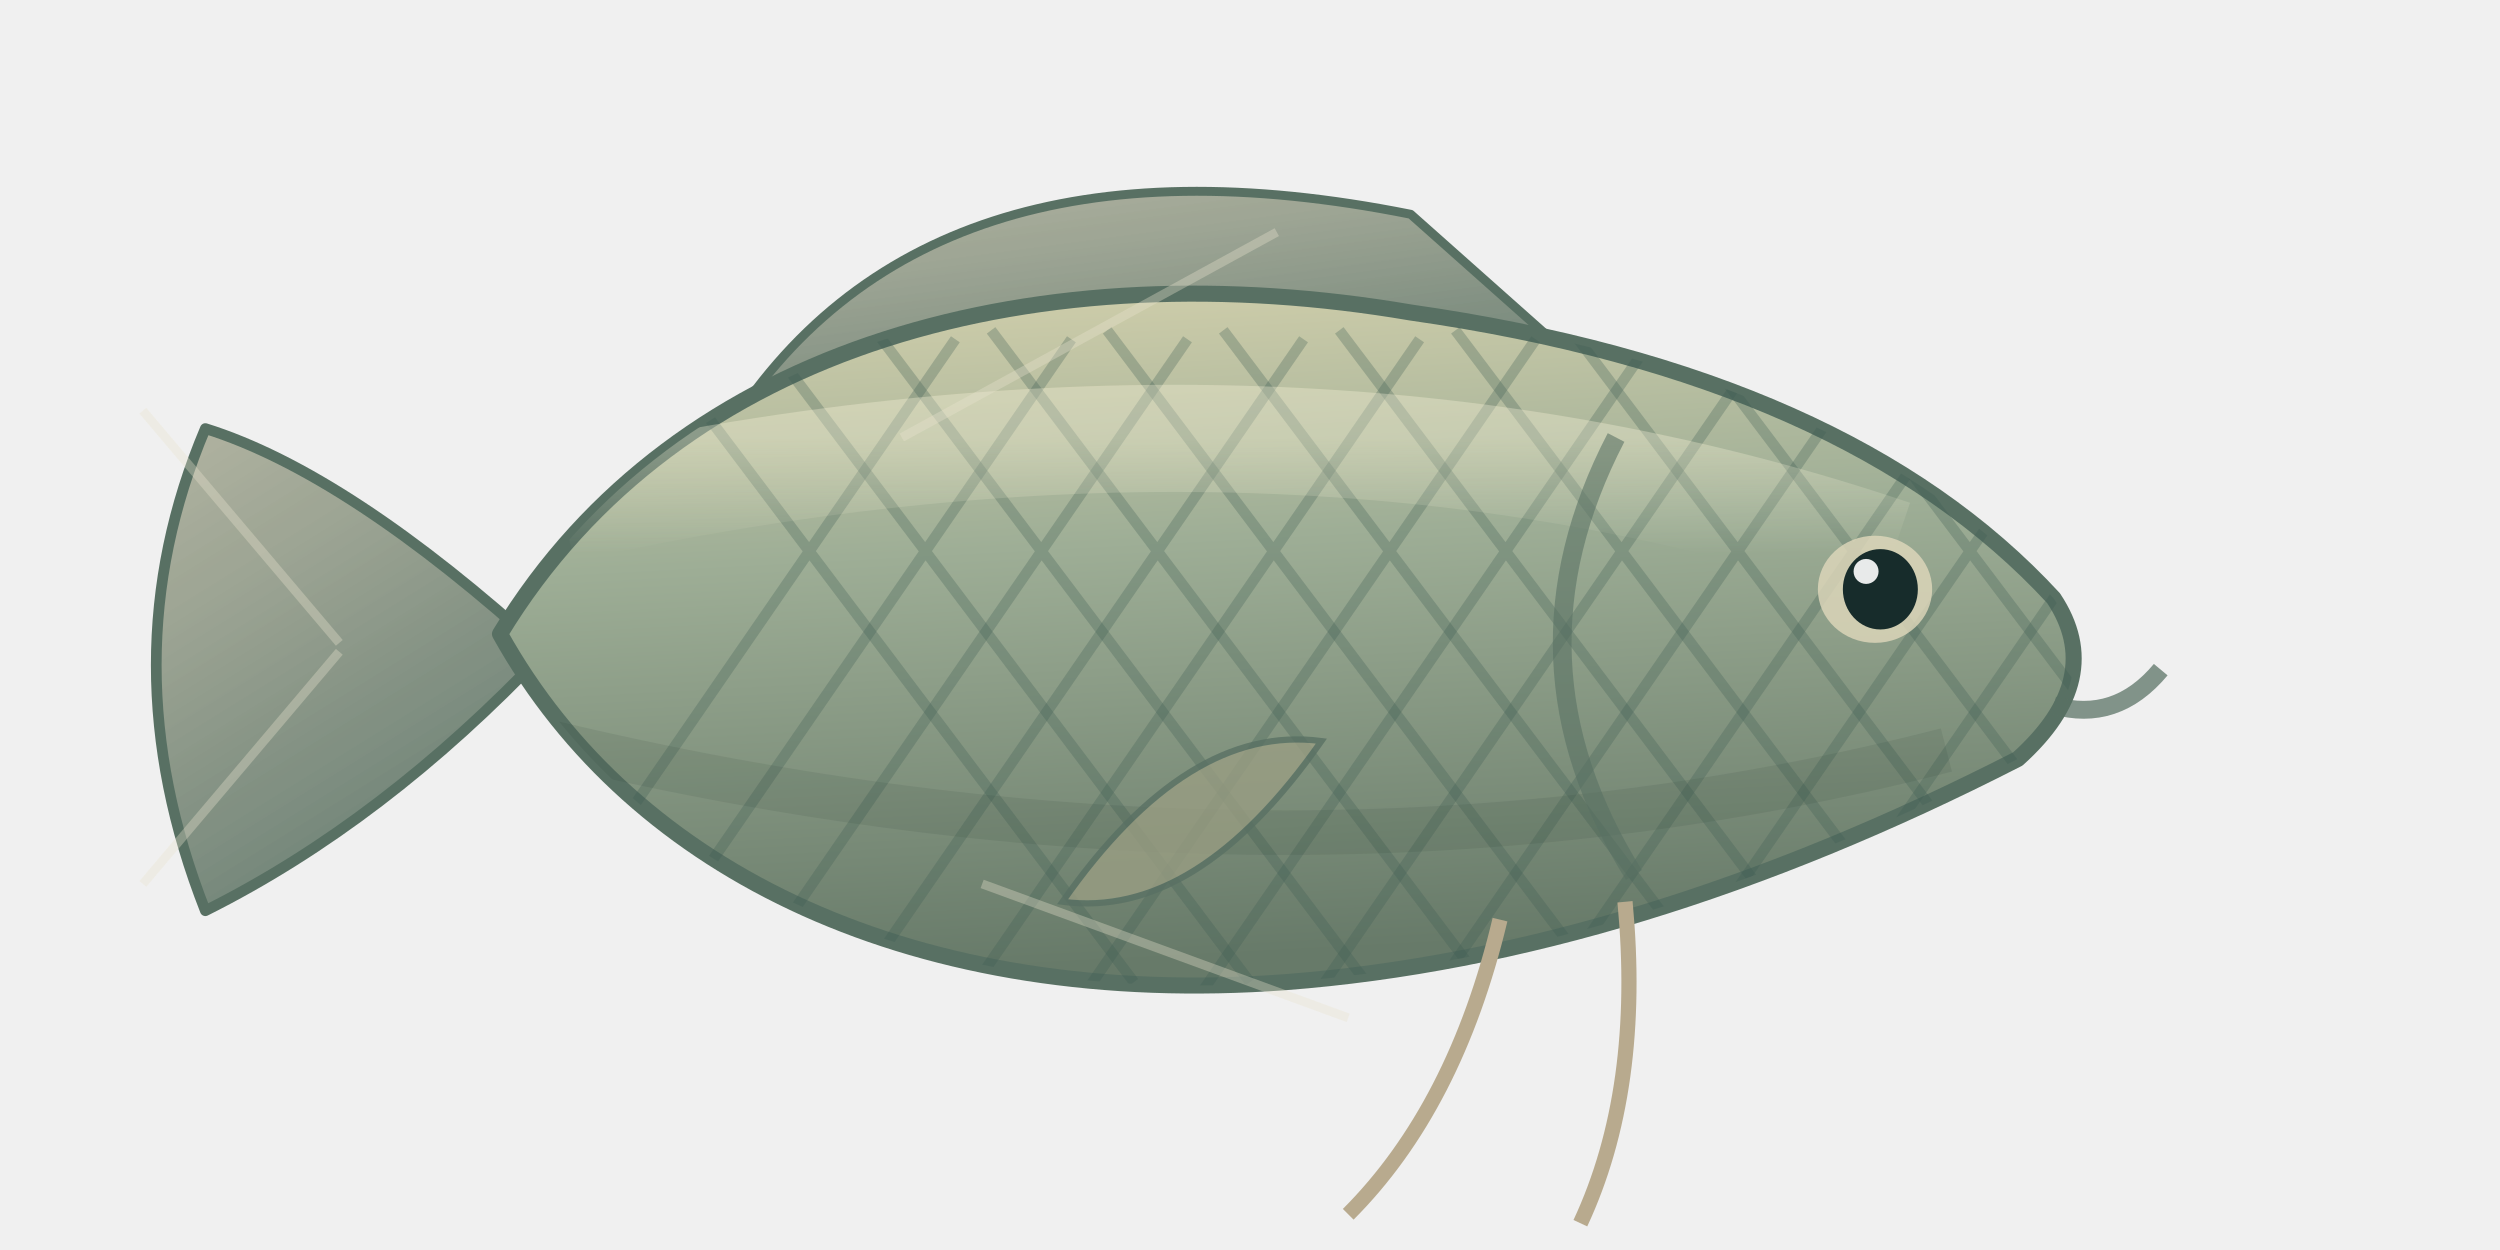
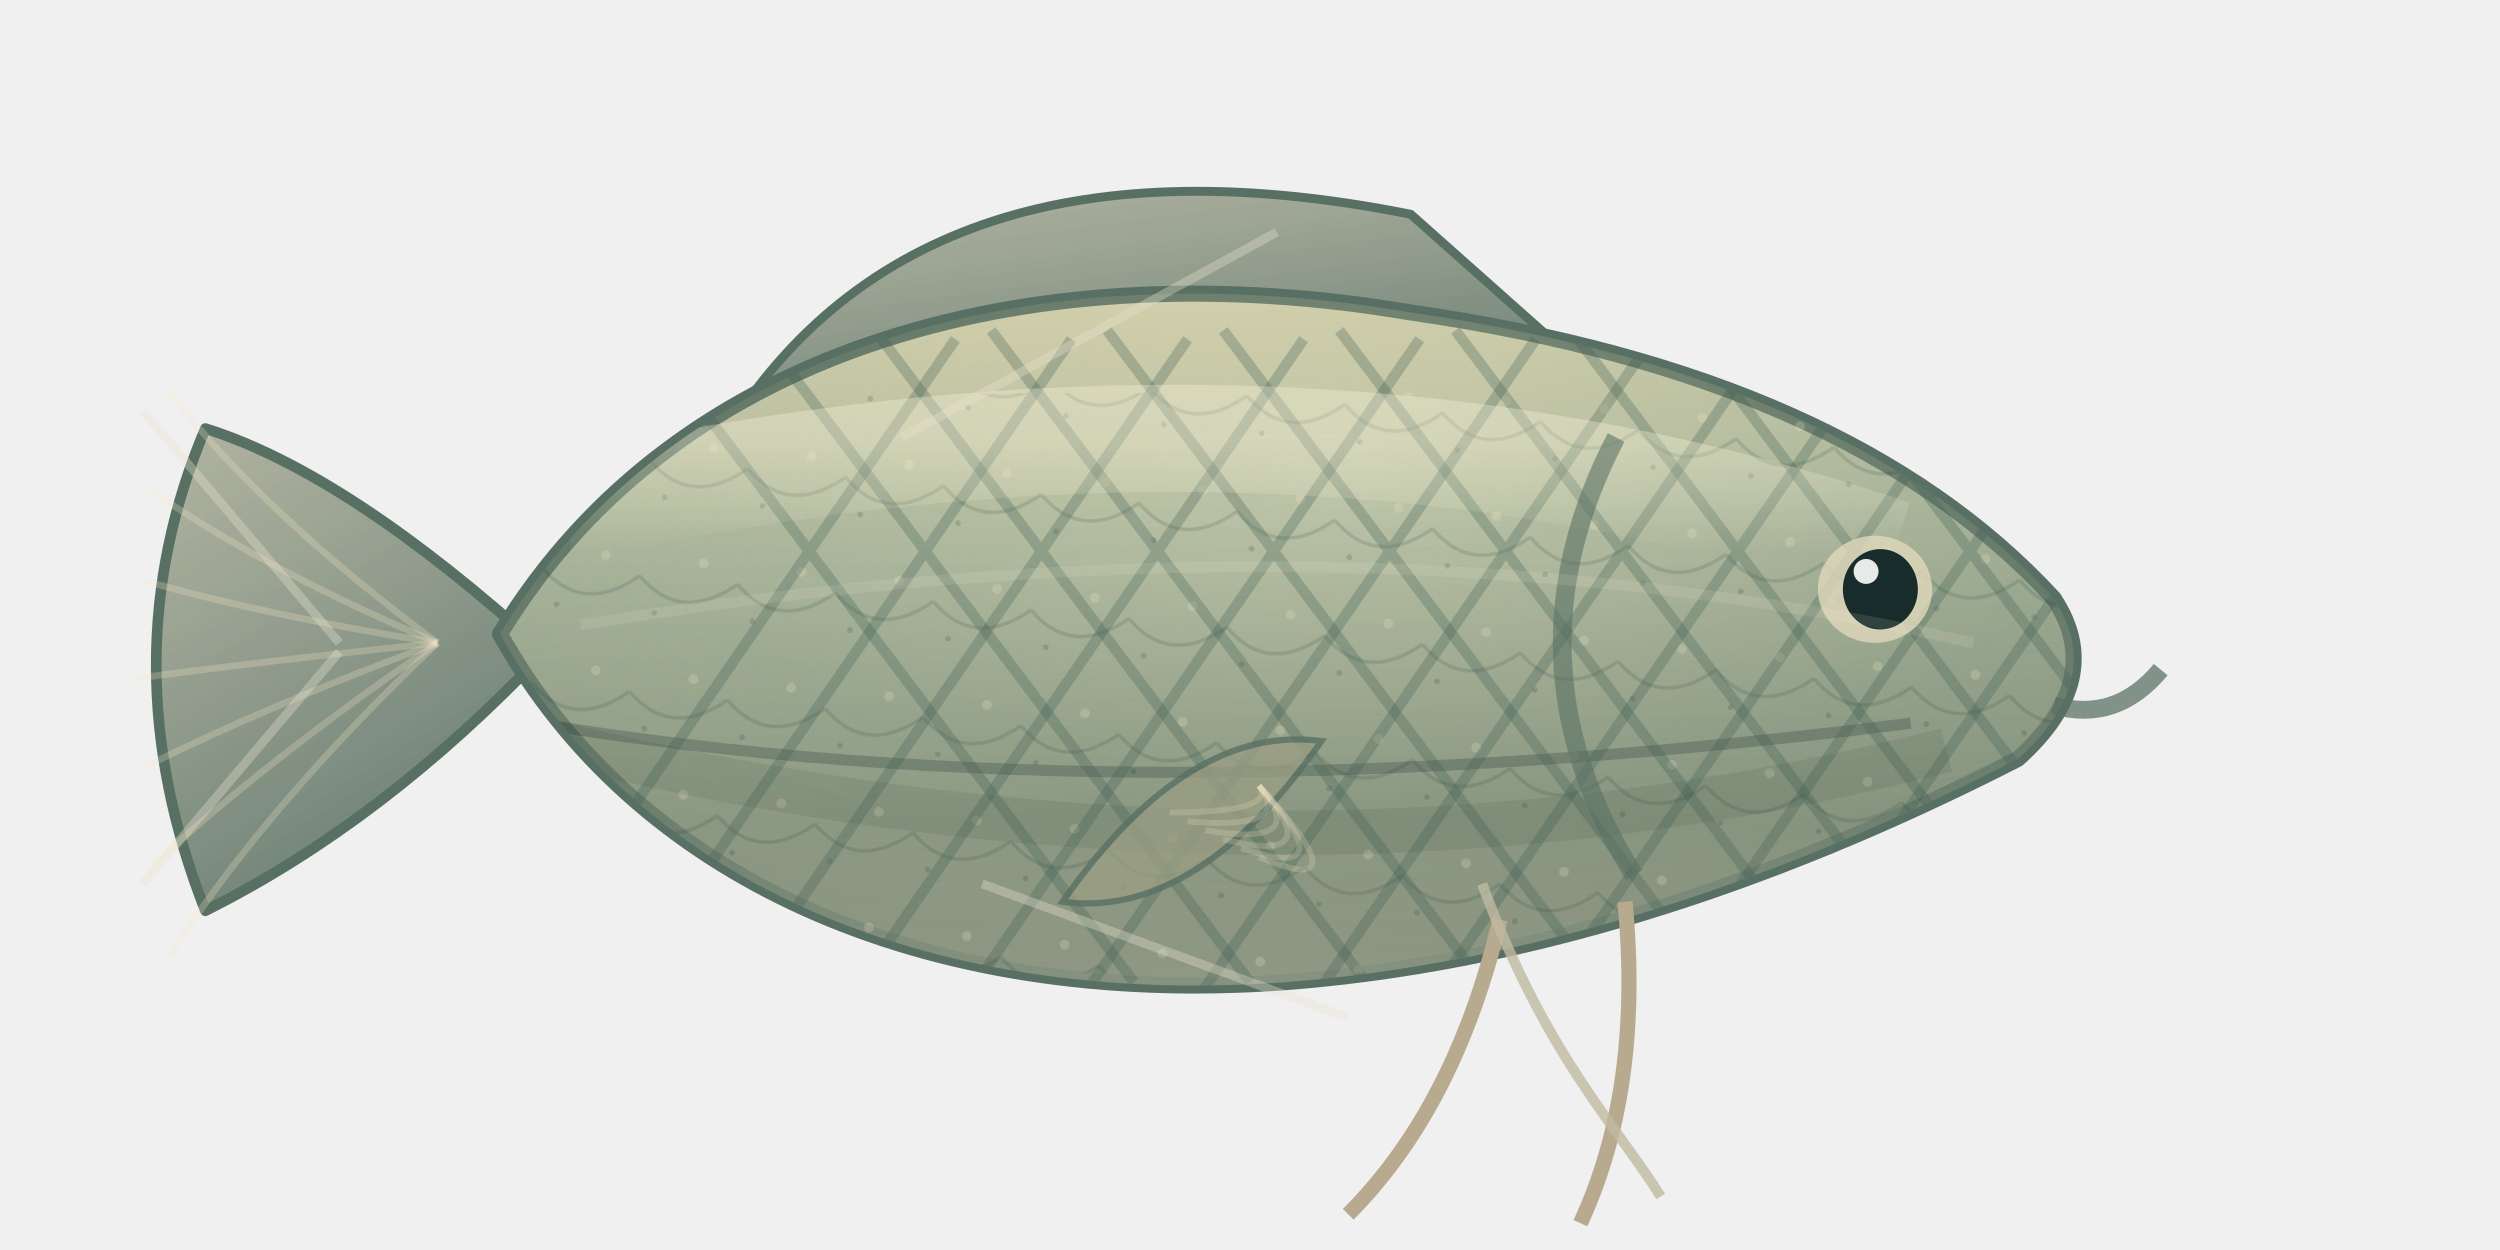
<svg xmlns="http://www.w3.org/2000/svg" width="560" height="280" viewBox="0 0 280 140" role="img" aria-label="trichopodus-pectoralis naturalist fish illustration">
  <defs>
    <linearGradient id="body" x1="0" y1="0" x2="0.12" y2="1">
      <stop offset="0" stop-color="#d3d0ac" />
      <stop offset=".40" stop-color="#9eae96" />
      <stop offset="1" stop-color="#677a69" />
    </linearGradient>
    <linearGradient id="fins" x1="0" y1="0" x2=".5" y2="1">
      <stop offset="0" stop-color="#9a9d83" stop-opacity=".72" />
      <stop offset="1" stop-color="#587063" stop-opacity=".88" />
    </linearGradient>
    <linearGradient id="gloss" x1="0" y1="0" x2="0" y2="1">
      <stop offset="0" stop-color="#fff9dd" stop-opacity=".56" />
      <stop offset="1" stop-color="#fff9dd" stop-opacity="0" />
    </linearGradient>
    <pattern id="scales" width="15" height="11" patternUnits="userSpaceOnUse">
      <path d="M-2 5 Q5 13 13 5 M7 5 Q14 13 22 5" stroke="#476359" stroke-width="1" opacity=".46" fill="none" />
    </pattern>
    <clipPath id="fish-cut">
      <path d="M56 71 C76 38 117 28 158 35 Q207 42 230 67 Q236 76 226 85 Q183 107 144 110 C103 113 71 98 56 71 Z" />
    </clipPath>
+     <radialGradient id="subsurface" cx="53%" cy="28%" r="78%">
+       <stop offset="0" stop-color="#fff4ce" stop-opacity=".27" />
+       <stop offset=".48" stop-color="#f1dbab" stop-opacity=".06" />
+       <stop offset="1" stop-color="#10252a" stop-opacity=".22" />
+     </radialGradient>
+     <linearGradient id="belly-light" x1="0" y1="0" x2="0" y2="1">
+       <stop offset="0" stop-color="#f3eed7" stop-opacity="0" />
+       <stop offset=".70" stop-color="#f5edcf" stop-opacity=".09" />
+       <stop offset="1" stop-color="#ede3c8" stop-opacity=".32" />
+     </linearGradient>
+     <pattern id="microdetail" width="11" height="13" patternUnits="userSpaceOnUse" patternTransform="rotate(5)">
+       <path d="M0 6 Q5 11 11 6" fill="none" stroke="#162e29" stroke-width=".4" opacity=".21" />
+       <circle cx="7" cy="4" r=".55" fill="#f5e9c4" opacity=".33" />
+       <circle cx="2" cy="10" r=".32" fill="#162e29" opacity=".25" />
+     </pattern>
  </defs>
  <g>
    <path d="M61 73 Q39 53 23 48 Q12 74 23 102 Q43 92 61 73 Z" fill="url(#fins)" stroke="#587063" stroke-width="1.2" stroke-linejoin="round" />
    <path d="M81 49 Q103 13 158 24 L185 48 Z" fill="url(#fins)" stroke="#587063" stroke-width="1" stroke-linejoin="round" />
    <path d="M81 93 Q119 123 193 98 Z" fill="url(#fins)" stroke="#587063" stroke-width="1" stroke-linejoin="round" />
    <path d="M56 71 C76 38 117 28 158 35 Q207 42 230 67 Q236 76 226 85 Q183 107 144 110 C103 113 71 98 56 71 Z" fill="url(#body)" stroke="#587063" stroke-width="1.8" stroke-linejoin="round" />
    <g clip-path="url(#fish-cut)">
+       <rect x="38" y="28" width="215" height="94" fill="url(#subsurface)" />
+       <rect x="38" y="43" width="215" height="70" fill="url(#belly-light)" />
+       <rect x="48" y="44" width="183" height="65" fill="url(#microdetail)" opacity=".66" />
+       <path d="M60 81 Q127 92 214 81" fill="none" stroke="#162a28" stroke-width="1.25" opacity=".24" />
      <path d="M72 37 l 55 73 M107 38 l -51 74" fill="none" stroke="#3f5c53" stroke-width="1.2" opacity=".29" />
      <path d="M85 37 l 55 73 M120 38 l -51 74" fill="none" stroke="#3f5c53" stroke-width="1.2" opacity=".29" />
      <path d="M98 37 l 55 73 M133 38 l -51 74" fill="none" stroke="#3f5c53" stroke-width="1.2" opacity=".29" />
      <path d="M111 37 l 55 73 M146 38 l -51 74" fill="none" stroke="#3f5c53" stroke-width="1.2" opacity=".29" />
      <path d="M124 37 l 55 73 M159 38 l -51 74" fill="none" stroke="#3f5c53" stroke-width="1.2" opacity=".29" />
      <path d="M137 37 l 55 73 M172 38 l -51 74" fill="none" stroke="#3f5c53" stroke-width="1.2" opacity=".29" />
      <path d="M150 37 l 55 73 M185 38 l -51 74" fill="none" stroke="#3f5c53" stroke-width="1.2" opacity=".29" />
      <path d="M163 37 l 55 73 M198 38 l -51 74" fill="none" stroke="#3f5c53" stroke-width="1.2" opacity=".29" />
      <path d="M176 37 l 55 73 M211 38 l -51 74" fill="none" stroke="#3f5c53" stroke-width="1.2" opacity=".29" />
      <path d="M189 37 l 55 73 M224 38 l -51 74" fill="none" stroke="#3f5c53" stroke-width="1.2" opacity=".29" />
      <path d="M202 37 l 55 73 M237 38 l -51 74" fill="none" stroke="#3f5c53" stroke-width="1.2" opacity=".29" />
      <path d="M215 37 l 55 73 M250 38 l -51 74" fill="none" stroke="#3f5c53" stroke-width="1.2" opacity=".29" />
      <path d="M63 57 Q144 39 212 62" fill="none" stroke="url(#gloss)" stroke-width="12" opacity=".56" />
      <path d="M61 83 Q144 103 218 84" fill="none" stroke="#1a2a24" stroke-width="5" opacity=".09" />
    </g>
    <path d="M148 83 Q134 103 119 101 Q133 81 148 83 Z" fill="#9a9d83" opacity=".78" stroke="#587063" stroke-width=".7" />
    <path d="M168 103 Q163 124 151 136 M182 101 Q184 122 177 137" stroke="#b8aa8e" stroke-width="1.7" fill="none" />
    <path d="M181 49 Q168 74 183 98" stroke="#587063" stroke-width="2.1" fill="none" opacity=".58" />
    <path d="M242 75 q-5 6 -12 4" fill="none" stroke="#587063" stroke-width="2" opacity=".73" />
    <ellipse cx="210" cy="66" rx="6.4" ry="6.0" fill="#e0d8bc" opacity=".8" />
    <ellipse cx="210.6" cy="66" rx="4.2" ry="4.5" fill="#172c2b" />
    <circle cx="209" cy="64" r="1.4" fill="#ffffff" opacity=".9" />
    <path d="M38 72 L16 46 M38 73 L16 99 M101 49 L143 26 M110 99 L151 114" stroke="#e9e3cd" stroke-width="1" opacity=".35" fill="none" />
+     <g class="fin-light-rays">
+       <path d="M49 72 Q30 58 19 44" fill="none" stroke="#f8e9c5" stroke-width=".75" opacity=".25" />
+       <path d="M49 72 Q30 64 17 55" fill="none" stroke="#f8e9c5" stroke-width=".75" opacity=".25" />
+       <path d="M49 72 Q30 69 16 65" fill="none" stroke="#f8e9c5" stroke-width=".75" opacity=".25" />
+       <path d="M49 72 Q30 74 15 76" fill="none" stroke="#f8e9c5" stroke-width=".75" opacity=".25" />
+       <path d="M49 72 Q30 79 16 86" fill="none" stroke="#f8e9c5" stroke-width=".75" opacity=".25" />
+       <path d="M49 72 Q30 85 17 97" fill="none" stroke="#f8e9c5" stroke-width=".75" opacity=".25" />
+       <path d="M49 72 Q30 90 19 107" fill="none" stroke="#f8e9c5" stroke-width=".75" opacity=".25" />
+       <path d="M141 88 Q143 91 131 91" stroke="#f9ecc9" stroke-width=".65" opacity=".20" fill="none" />
+       <path d="M141 88 Q145 93 133 92" stroke="#f9ecc9" stroke-width=".65" opacity=".20" fill="none" />
+       <path d="M141 88 Q147 95 135 93" stroke="#f9ecc9" stroke-width=".65" opacity=".20" fill="none" />
+       <path d="M141 88 Q149 97 137 94" stroke="#f9ecc9" stroke-width=".65" opacity=".20" fill="none" />
+       <path d="M141 88 Q151 99 139 95" stroke="#f9ecc9" stroke-width=".65" opacity=".20" fill="none" />
+       <path d="M141 88 Q153 101 141 96" stroke="#f9ecc9" stroke-width=".65" opacity=".20" fill="none" />
+     </g>
+     <path d="M166 99 C173 118 181 126 186 134" fill="none" stroke="#bfbaa1" stroke-width="1.15" opacity=".8" />
+     <path d="M65 70 Q150 56 221 72" fill="none" stroke="#f7efd4" stroke-width="1.2" opacity=".12" />
  </g>
</svg>
